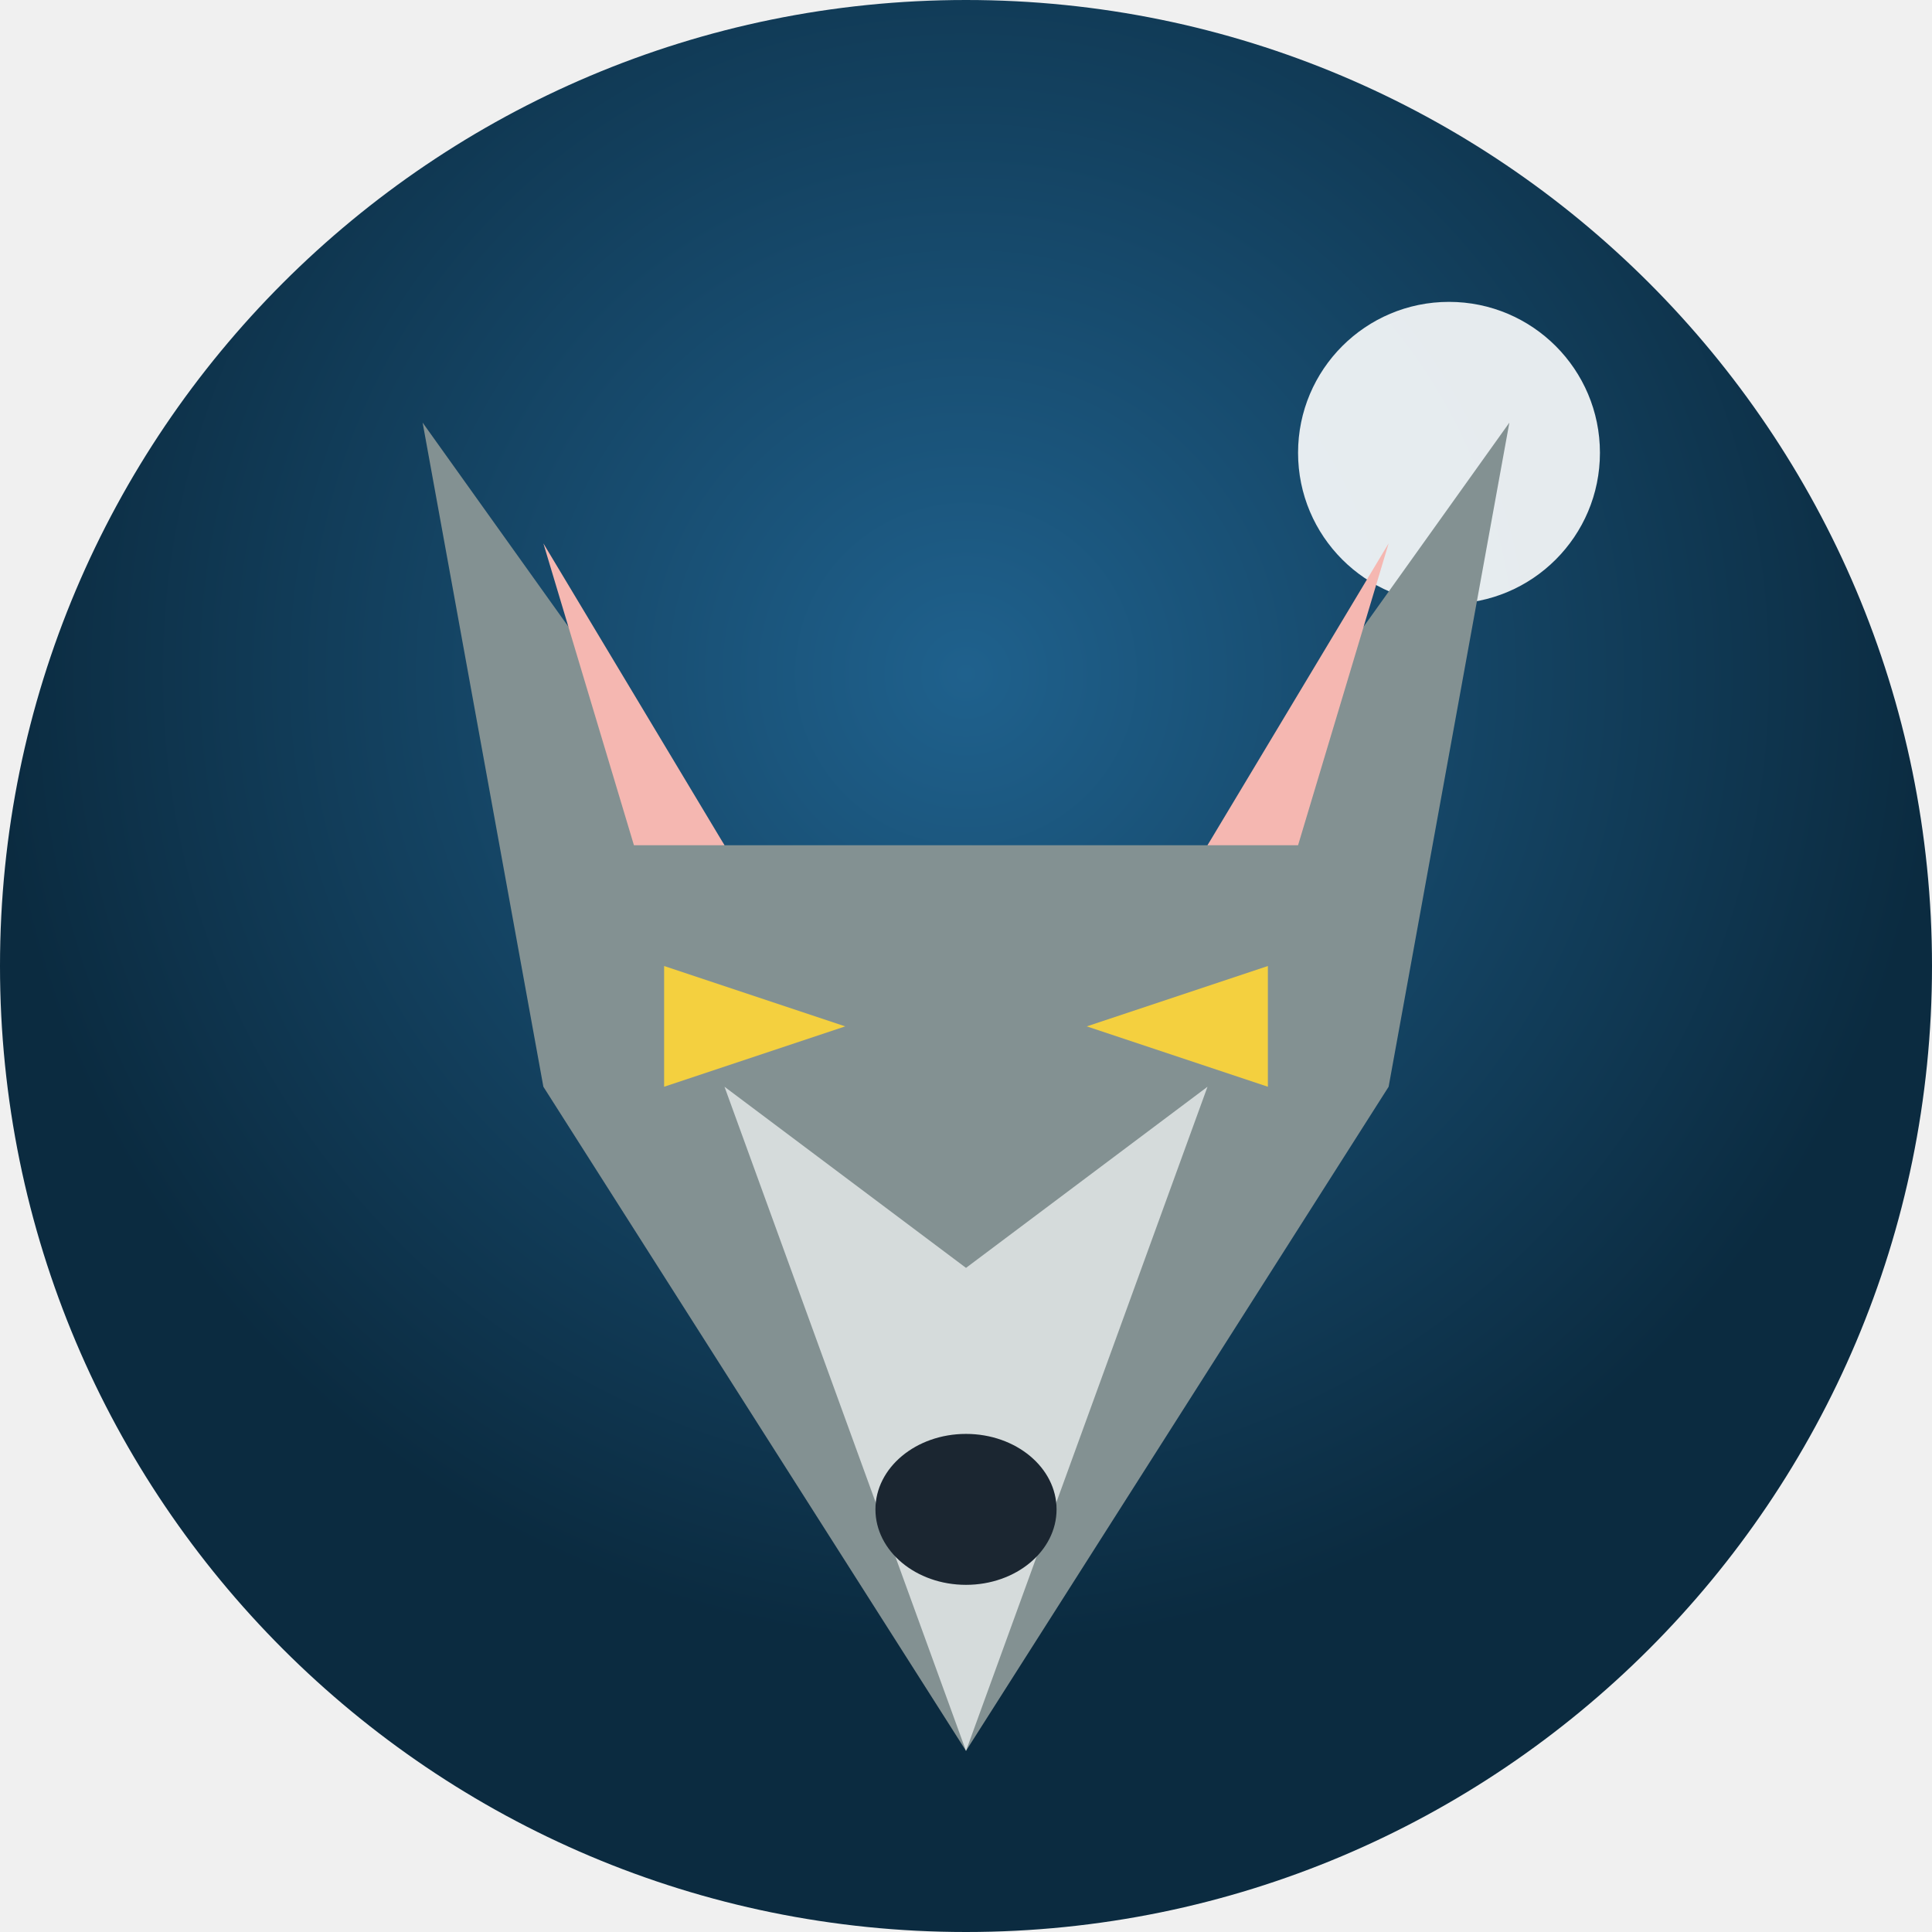
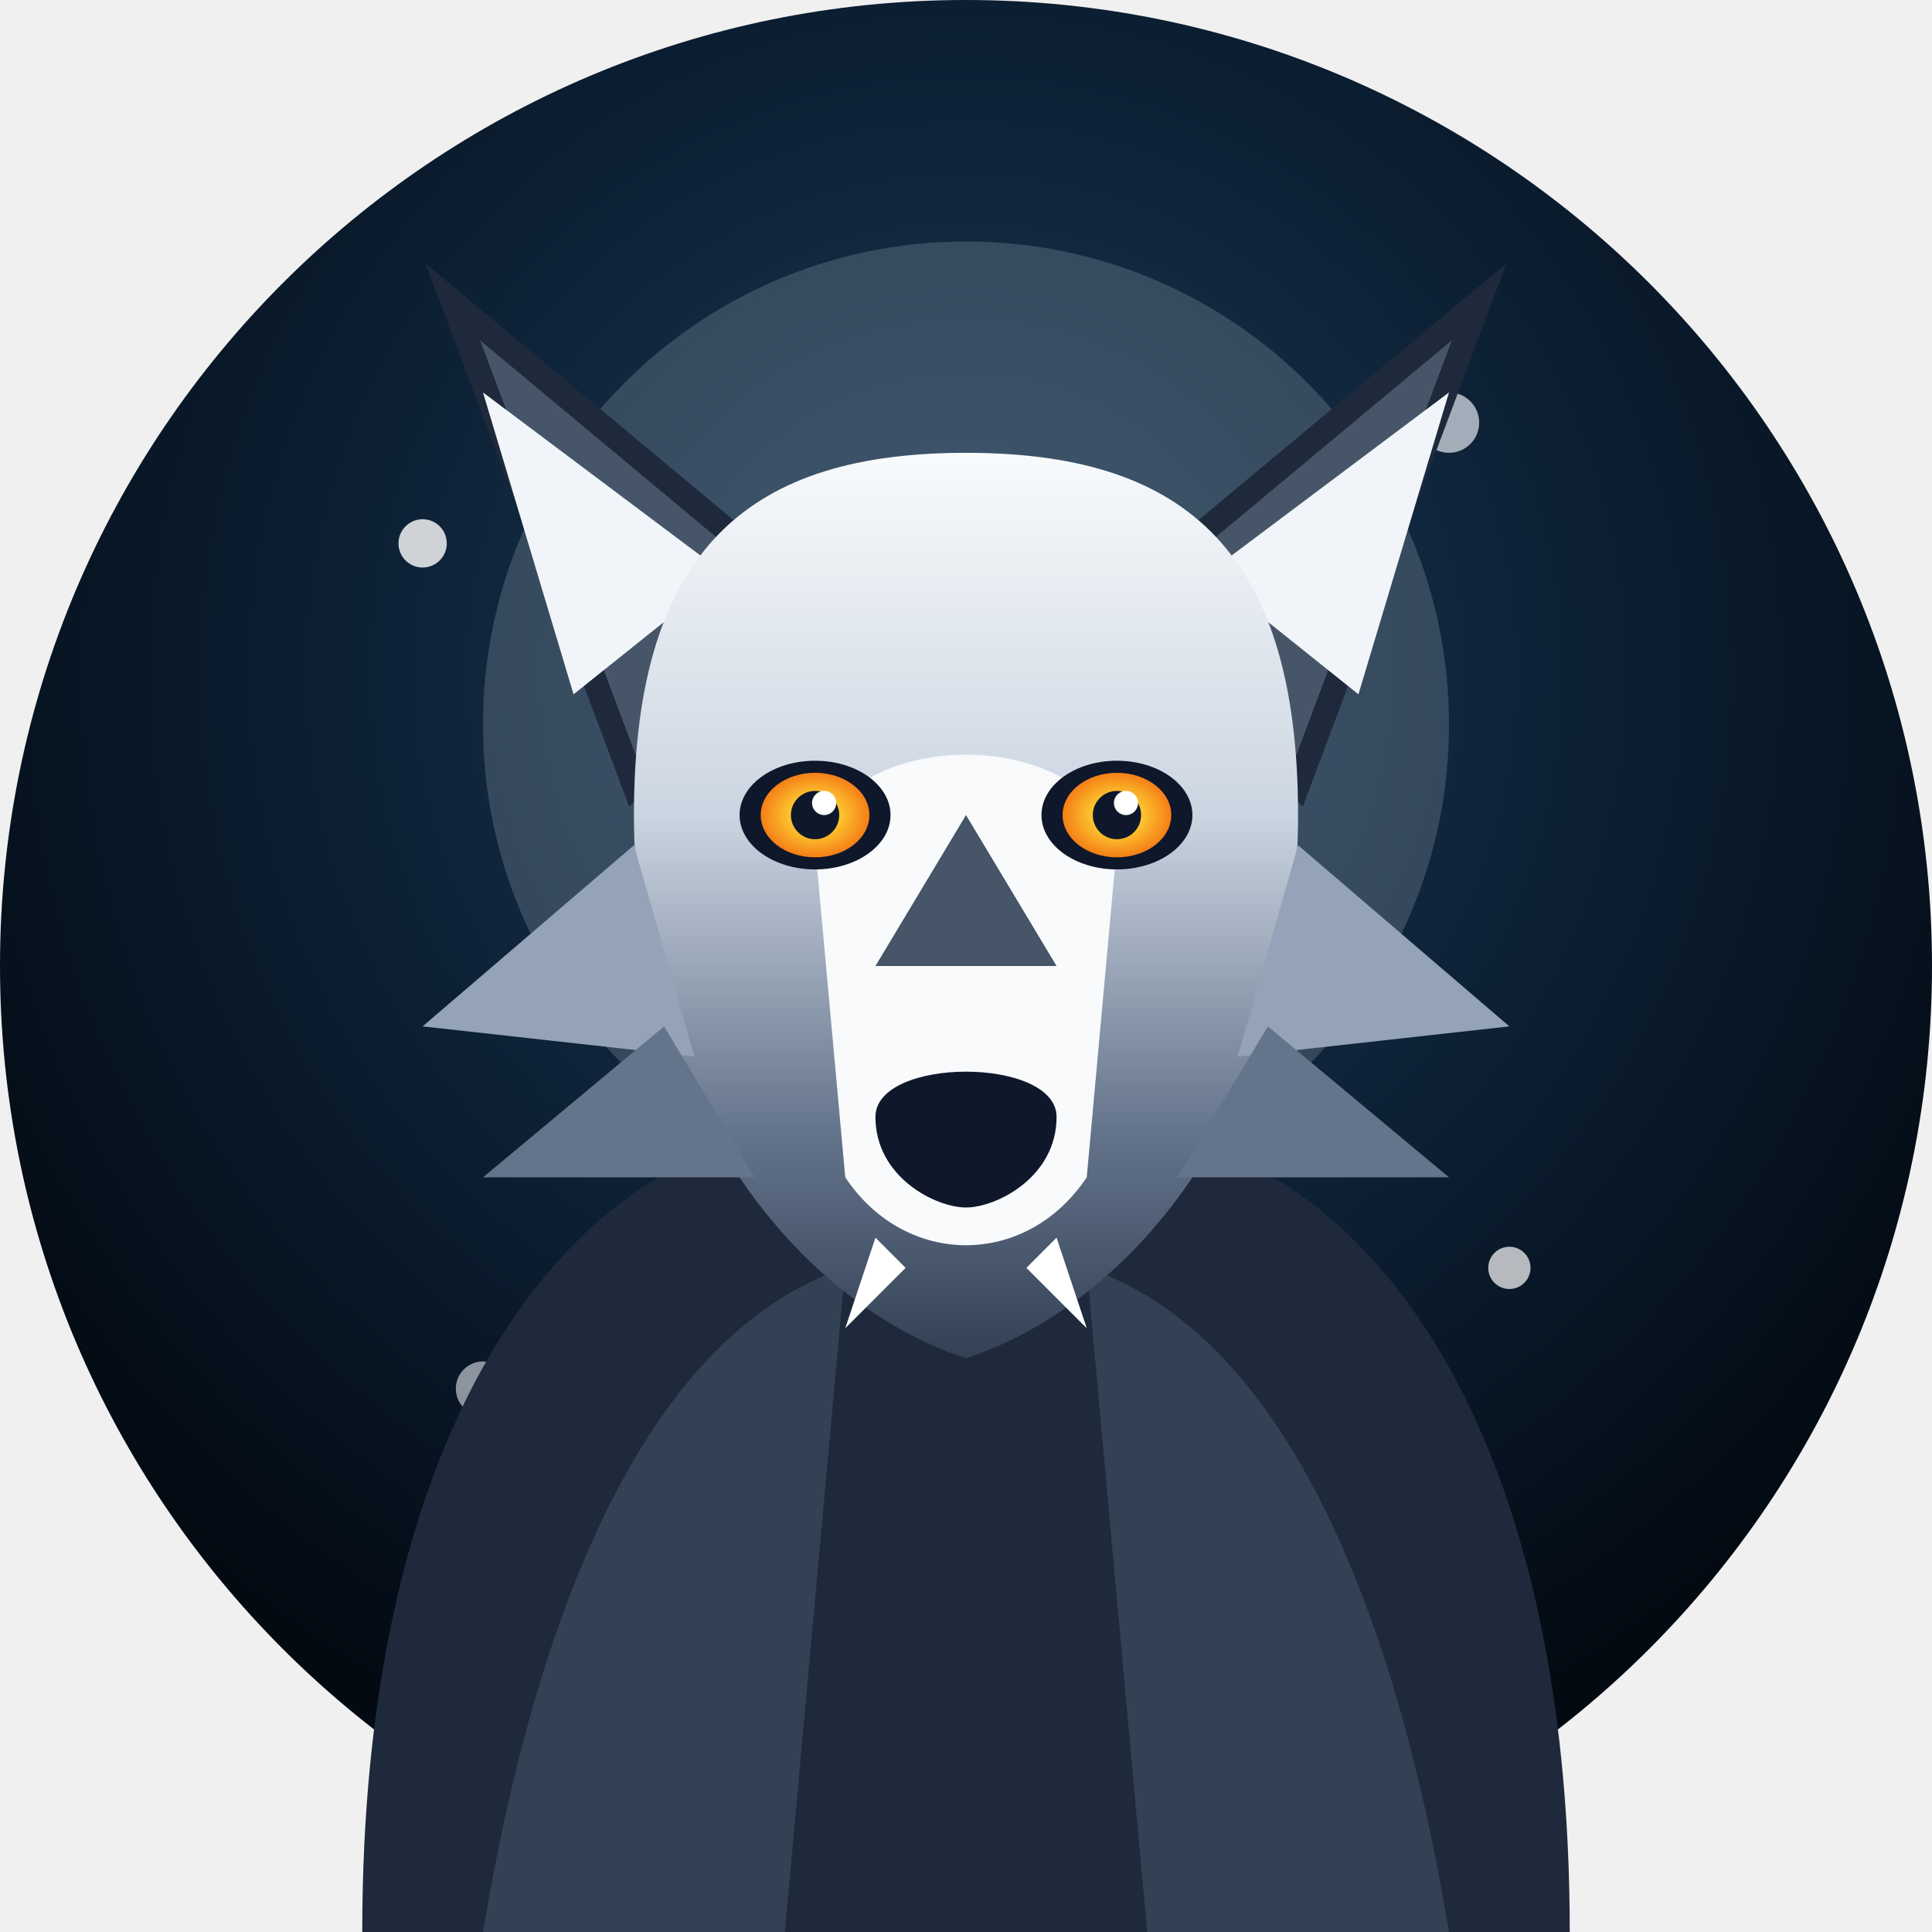
<svg xmlns="http://www.w3.org/2000/svg" viewBox="0 0 64 64">
  <defs>
-     <radialGradient id="f" cx="50%" cy="35%">
-       <stop offset="0" stop-color="#1f618d" />
-       <stop offset="1" stop-color="#0b2b40" />
+     <radialGradient id="bgLobo" cx="50%" cy="35%" r="60%">
+       <stop offset="0%" stop-color="#1b3a57" />
+       <stop offset="60%" stop-color="#0b1d30" />
+       <stop offset="100%" stop-color="#030a12" />
+     </radialGradient>
+     <linearGradient id="pelajeLobo" x1="0" y1="0" x2="0" y2="1">
+       <stop offset="0%" stop-color="#f8fafc" />
+       <stop offset="40%" stop-color="#cbd5e1" />
+       <stop offset="75%" stop-color="#64748b" />
+       <stop offset="100%" stop-color="#334155" />
+     </linearGradient>
+     <radialGradient id="ojoLobo" cx="50%" cy="50%" r="50%">
+       <stop offset="0%" stop-color="#fff59d" />
+       <stop offset="50%" stop-color="#fbc02d" />
+       <stop offset="100%" stop-color="#f57f17" />
    </radialGradient>
  </defs>
-   <circle cx="32" cy="32" r="32" fill="url(#f)" />
-   <circle cx="48" cy="15" r="5" fill="#fdfefe" opacity=".9" />
-   <path d="M14 14l10 14h16l10-14-4 22-14 22-14-22z" fill="#839192" />
-   <path d="M18 18l6 10h-3zM46 18l-6 10h3z" fill="#f5b7b1" />
-   <path d="M24 36l8 22 8-22-8 6z" fill="#d5dbdb" />
-   <path d="M22 32l6 2-6 2zM42 32l-6 2 6 2z" fill="#f4d03f" />
-   <ellipse cx="32" cy="50" rx="3" ry="2.5" fill="#1b2631" />
+   <circle cx="32" cy="32" r="32" fill="url(#bgLobo)" />
+   <circle cx="32" cy="24" r="16" fill="#e2e8f0" opacity="0.18" />
+   <circle cx="14" cy="18" r="0.8" fill="#ffffff" opacity="0.8" />
+   <circle cx="48" cy="14" r="1" fill="#e2e8f0" opacity="0.7" />
+   <circle cx="50" cy="42" r="0.7" fill="#ffffff" opacity="0.7" />
+   <circle cx="16" cy="46" r="0.9" fill="#e2e8f0" opacity="0.6" />
+   <path d="M12 64 C12 48, 18 40, 24 38 L32 44 L40 38 C46 40, 52 48, 52 64 Z" fill="#1e293b" />
+   <path d="M16 64 C18 52, 22 44, 28 42 L26 64 Z" fill="#334155" />
+   <path d="M48 64 C46 52, 42 44, 36 42 L38 64 Z" fill="#334155" />
+   <polygon points="21,26 15,10 27,20" fill="#475569" stroke="#1e293b" stroke-width="0.8" />
+   <polygon points="19,23 16,13 24,19" fill="#f1f5f9" />
+   <polygon points="43,26 49,10 37,20" fill="#475569" stroke="#1e293b" stroke-width="0.8" />
+   <polygon points="45,23 48,13 40,19" fill="#f1f5f9" />
+   <path d="M21 27 C21 18, 25 15, 32 15 C39 15, 43 18, 43 27 C43 36, 38 43, 32 45 C26 43, 21 36, 21 27 Z" fill="url(#pelajeLobo)" />
+   <polygon points="21,28 14,34 23,35" fill="#94a3b8" />
+   <polygon points="22,34 16,39 25,39" fill="#64748b" />
+   <polygon points="43,28 50,34 41,35" fill="#94a3b8" />
+   <polygon points="42,34 48,39 39,39" fill="#64748b" />
+   <path d="M27 28 C28 24, 36 24, 37 28 L36 39 C34 42, 30 42, 28 39 Z" fill="#f8fafc" />
+   <polygon points="32,27 29,32 35,32" fill="#475569" />
+   <path d="M29 37 C29 35, 35 35, 35 37 C35 39, 33 40, 32 40 C31 40, 29 39, 29 37 Z" fill="#0f172a" />
+   <polygon points="29,41 28,44 30,42" fill="#ffffff" />
+   <polygon points="35,41 36,44 34,42" fill="#ffffff" />
+   <g>
+     <ellipse cx="27" cy="27" rx="2.5" ry="1.8" fill="#0f172a" />
+     <ellipse cx="27" cy="27" rx="1.8" ry="1.4" fill="url(#ojoLobo)">
+       <animate attributeName="opacity" values="0.8;1;0.8" dur="2s" repeatCount="indefinite" />
+     </ellipse>
+     <circle cx="27" cy="27" r="0.8" fill="#0f172a" />
+     <circle cx="27.3" cy="26.6" r="0.4" fill="#ffffff" />
+     <ellipse cx="37" cy="27" rx="2.5" ry="1.8" fill="#0f172a" />
+     <ellipse cx="37" cy="27" rx="1.8" ry="1.4" fill="url(#ojoLobo)">
+       <animate attributeName="opacity" values="1;0.8;1" dur="2s" repeatCount="indefinite" />
+     </ellipse>
+     <circle cx="37" cy="27" r="0.8" fill="#0f172a" />
+     <circle cx="37.3" cy="26.6" r="0.4" fill="#ffffff" />
+   </g>
</svg>
